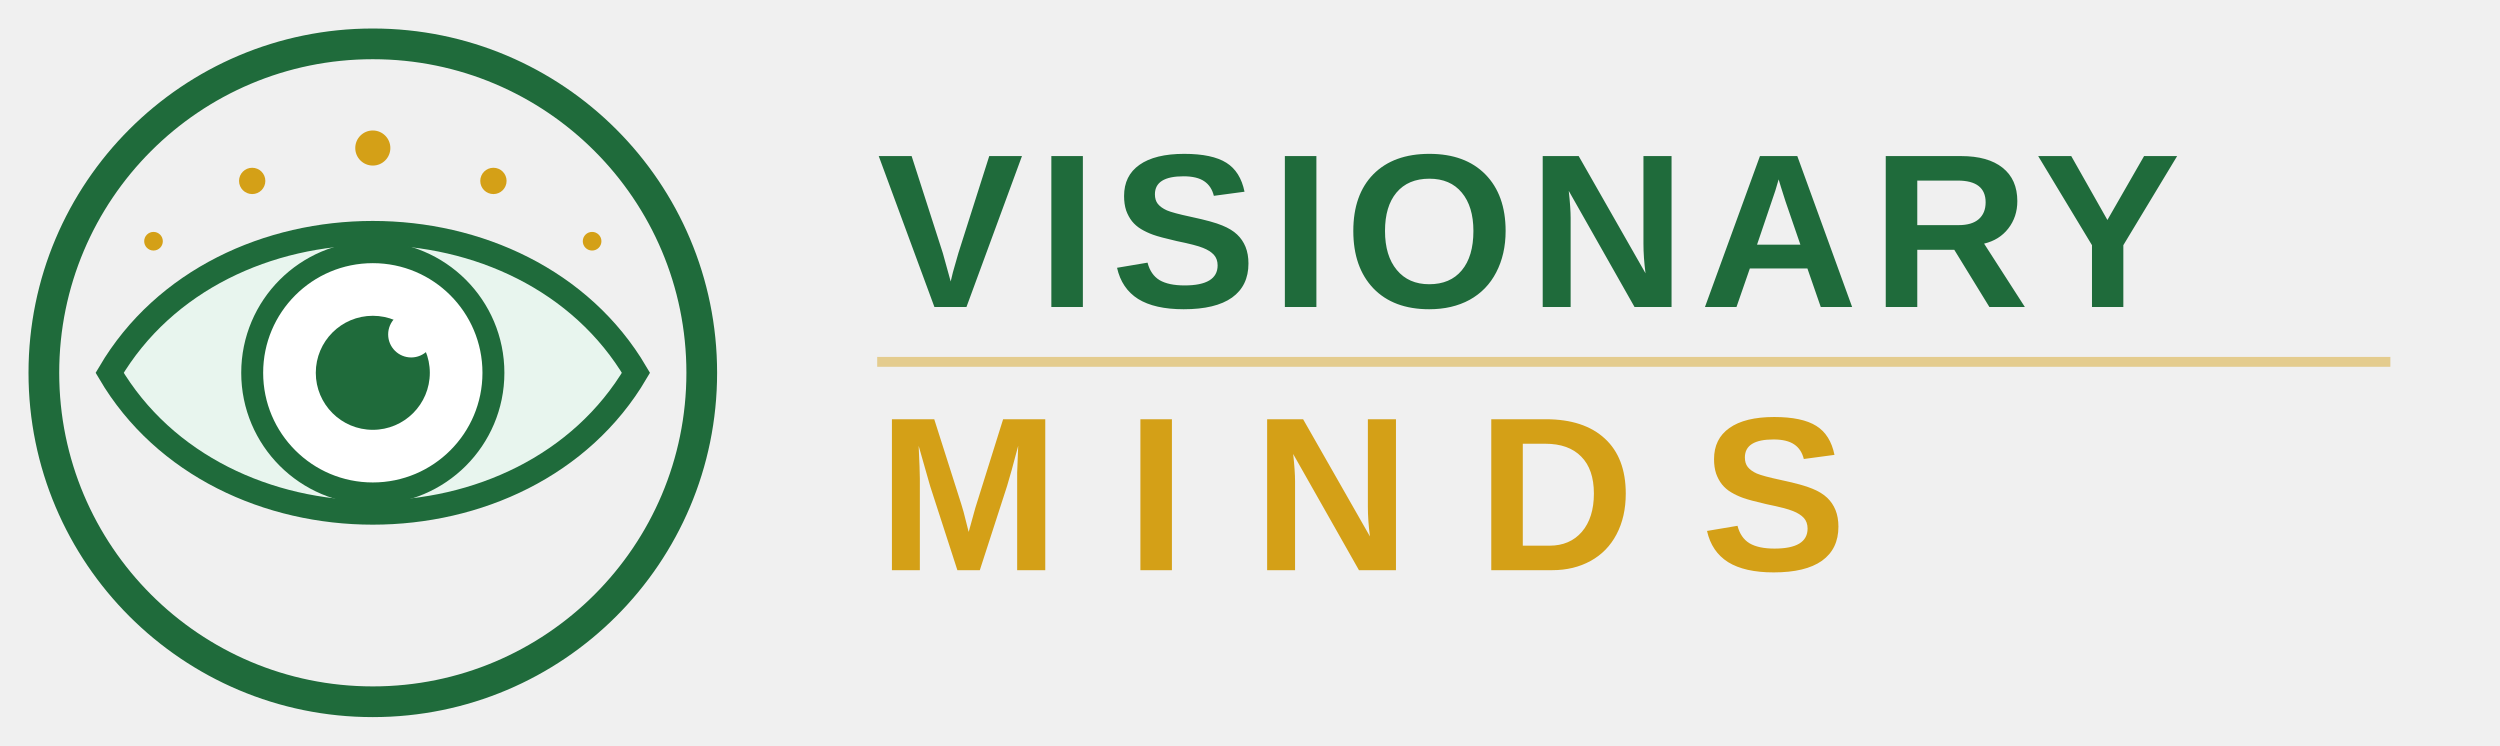
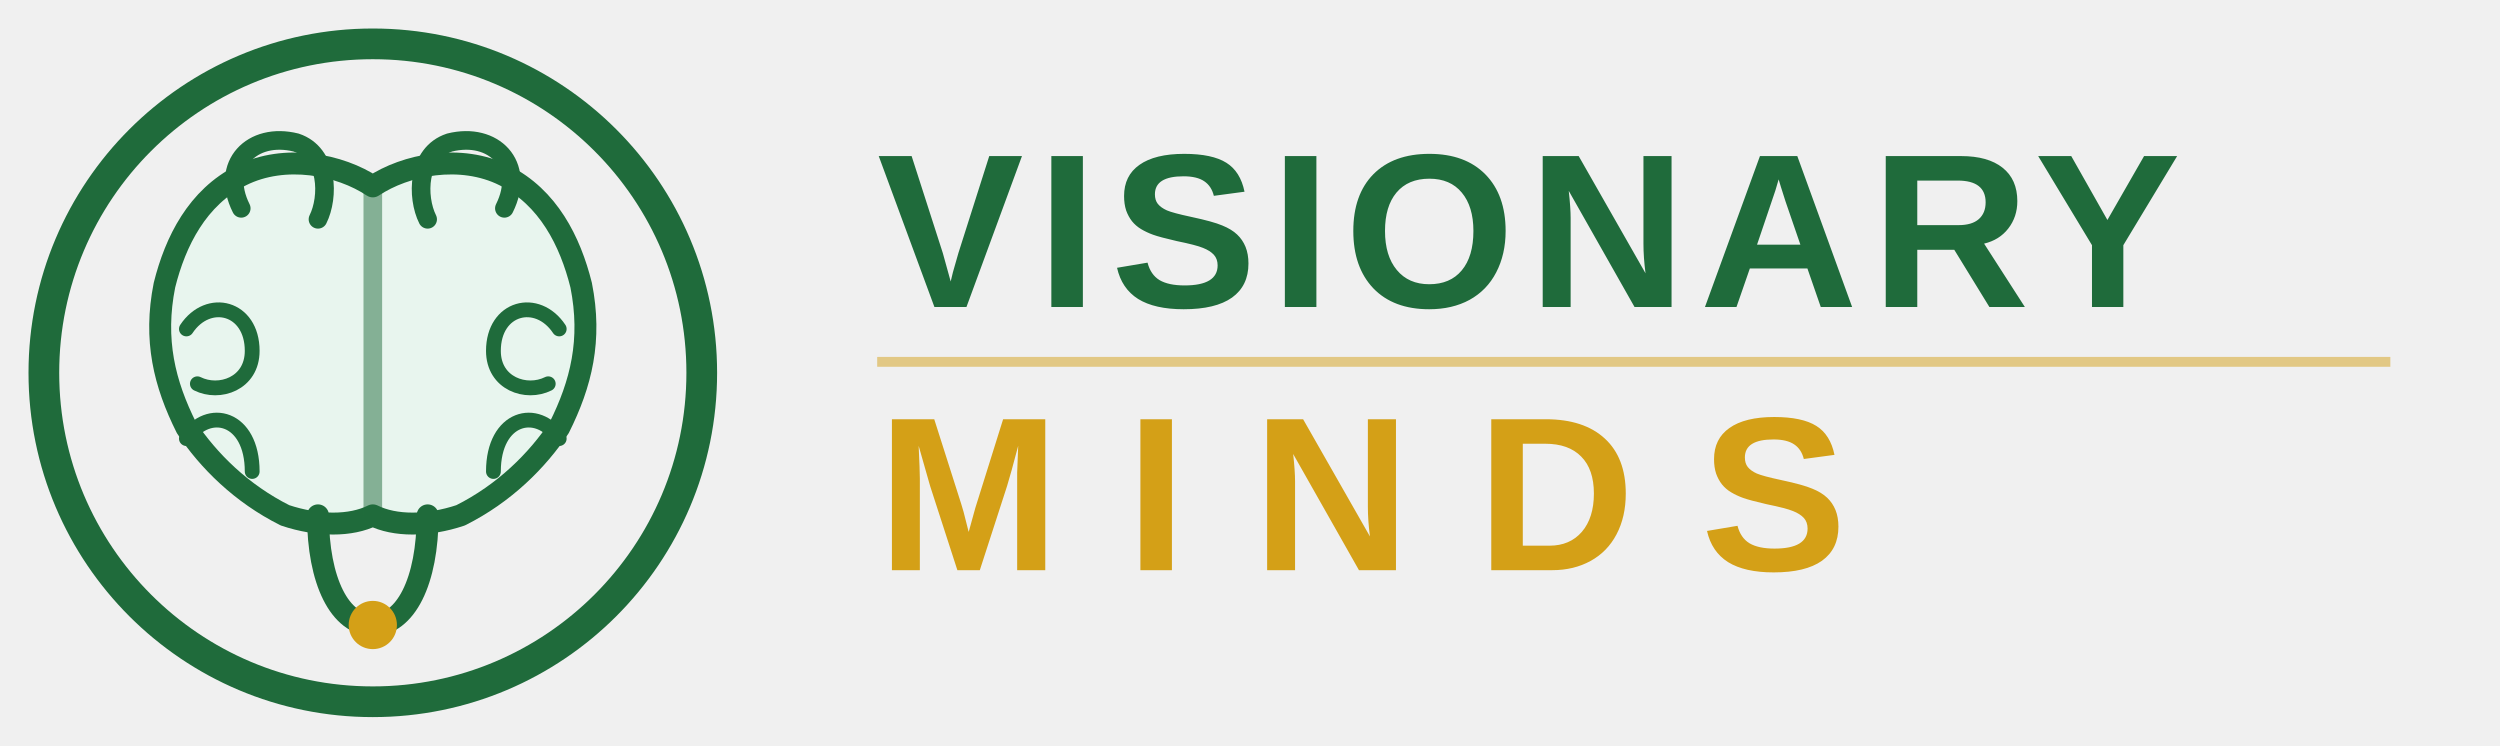
<svg xmlns="http://www.w3.org/2000/svg" viewBox="0 0 228 68" fill="none" role="img" aria-label="Visionary Minds">
  <circle cx="34" cy="34" r="30" stroke="#1F6B3B" stroke-width="2.8" />
-   <path d="M10,34 C20,17 48,17 58,34 C48,51 20,51 10,34Z" fill="#E8F5EE" stroke="#1F6B3B" stroke-width="2.2" stroke-linecap="round" />
-   <circle cx="34" cy="34" r="11" fill="white" stroke="#1F6B3B" stroke-width="2" />
-   <circle cx="34" cy="34" r="5.2" fill="#1F6B3B" />
-   <circle cx="37.5" cy="30.5" r="2.1" fill="white" />
-   <circle cx="34" cy="13.5" r="1.6" fill="#D4A017" />
-   <circle cx="45" cy="16.5" r="1.2" fill="#D4A017" />
-   <circle cx="23" cy="16.5" r="1.2" fill="#D4A017" />
-   <circle cx="54" cy="22" r="0.85" fill="#D4A017" />
-   <circle cx="14" cy="22" r="0.85" fill="#D4A017" />
+   <path d="M34,17     C31,15 26,14 22,16 C18,18 16,22 15,26     C14,31 15,35 17,39 C19,42 22,45 26,47     C29,48 32,48 34,47     C36,48 39,48 42,47     C46,45 49,42 51,39 C53,35 54,31 53,26     C52,22 50,18 46,16 C42,14 37,15 34,17Z" fill="#E8F5EE" stroke="#1F6B3B" stroke-width="2" stroke-linejoin="round" />
+   <path d="M22,19 C20,15 23,12 27,13 C30,14 30,18 29,20" fill="none" stroke="#1F6B3B" stroke-width="1.7" stroke-linecap="round" />
+   <path d="M46,19 C48,15 45,12 41,13 C38,14 38,18 39,20" fill="none" stroke="#1F6B3B" stroke-width="1.7" stroke-linecap="round" />
+   <path d="M17,30 C19,27 23,28 23,32 C23,35 20,36 18,35" fill="none" stroke="#1F6B3B" stroke-width="1.35" stroke-linecap="round" />
+   <path d="M17,40 C19,37 23,38 23,43" fill="none" stroke="#1F6B3B" stroke-width="1.35" stroke-linecap="round" />
+   <path d="M51,30 C49,27 45,28 45,32 C45,35 48,36 50,35" fill="none" stroke="#1F6B3B" stroke-width="1.35" stroke-linecap="round" />
+   <path d="M51,40 C49,37 45,38 45,43" fill="none" stroke="#1F6B3B" stroke-width="1.35" stroke-linecap="round" />
+   <line x1="34" y1="17" x2="34" y2="47" stroke="#1F6B3B" stroke-width="1.7" stroke-linecap="round" opacity="0.5" />
+   <path d="M29,47 C29,53 31,57 34,57 C37,57 39,53 39,47" fill="none" stroke="#1F6B3B" stroke-width="2" stroke-linecap="round" />
+   <circle cx="34" cy="57" r="2.2" fill="#D4A017" />
  <text x="80" y="28" font-family="Poppins, Arial, Helvetica, sans-serif" font-weight="800" font-size="20" fill="#1F6B3B" letter-spacing="1.2">VISIONARY</text>
-   <line x1="80" y1="33" x2="218" y2="33" stroke="#D4A017" stroke-width="0.9" opacity="0.45" />
+   <line x1="80" y1="33" x2="218" y2="33" stroke="#D4A017" stroke-width="0.9" opacity="0.5" />
  <text x="80" y="52" font-family="Poppins, Arial, Helvetica, sans-serif" font-weight="700" font-size="20" fill="#D4A017" letter-spacing="6">MINDS</text>
</svg>
